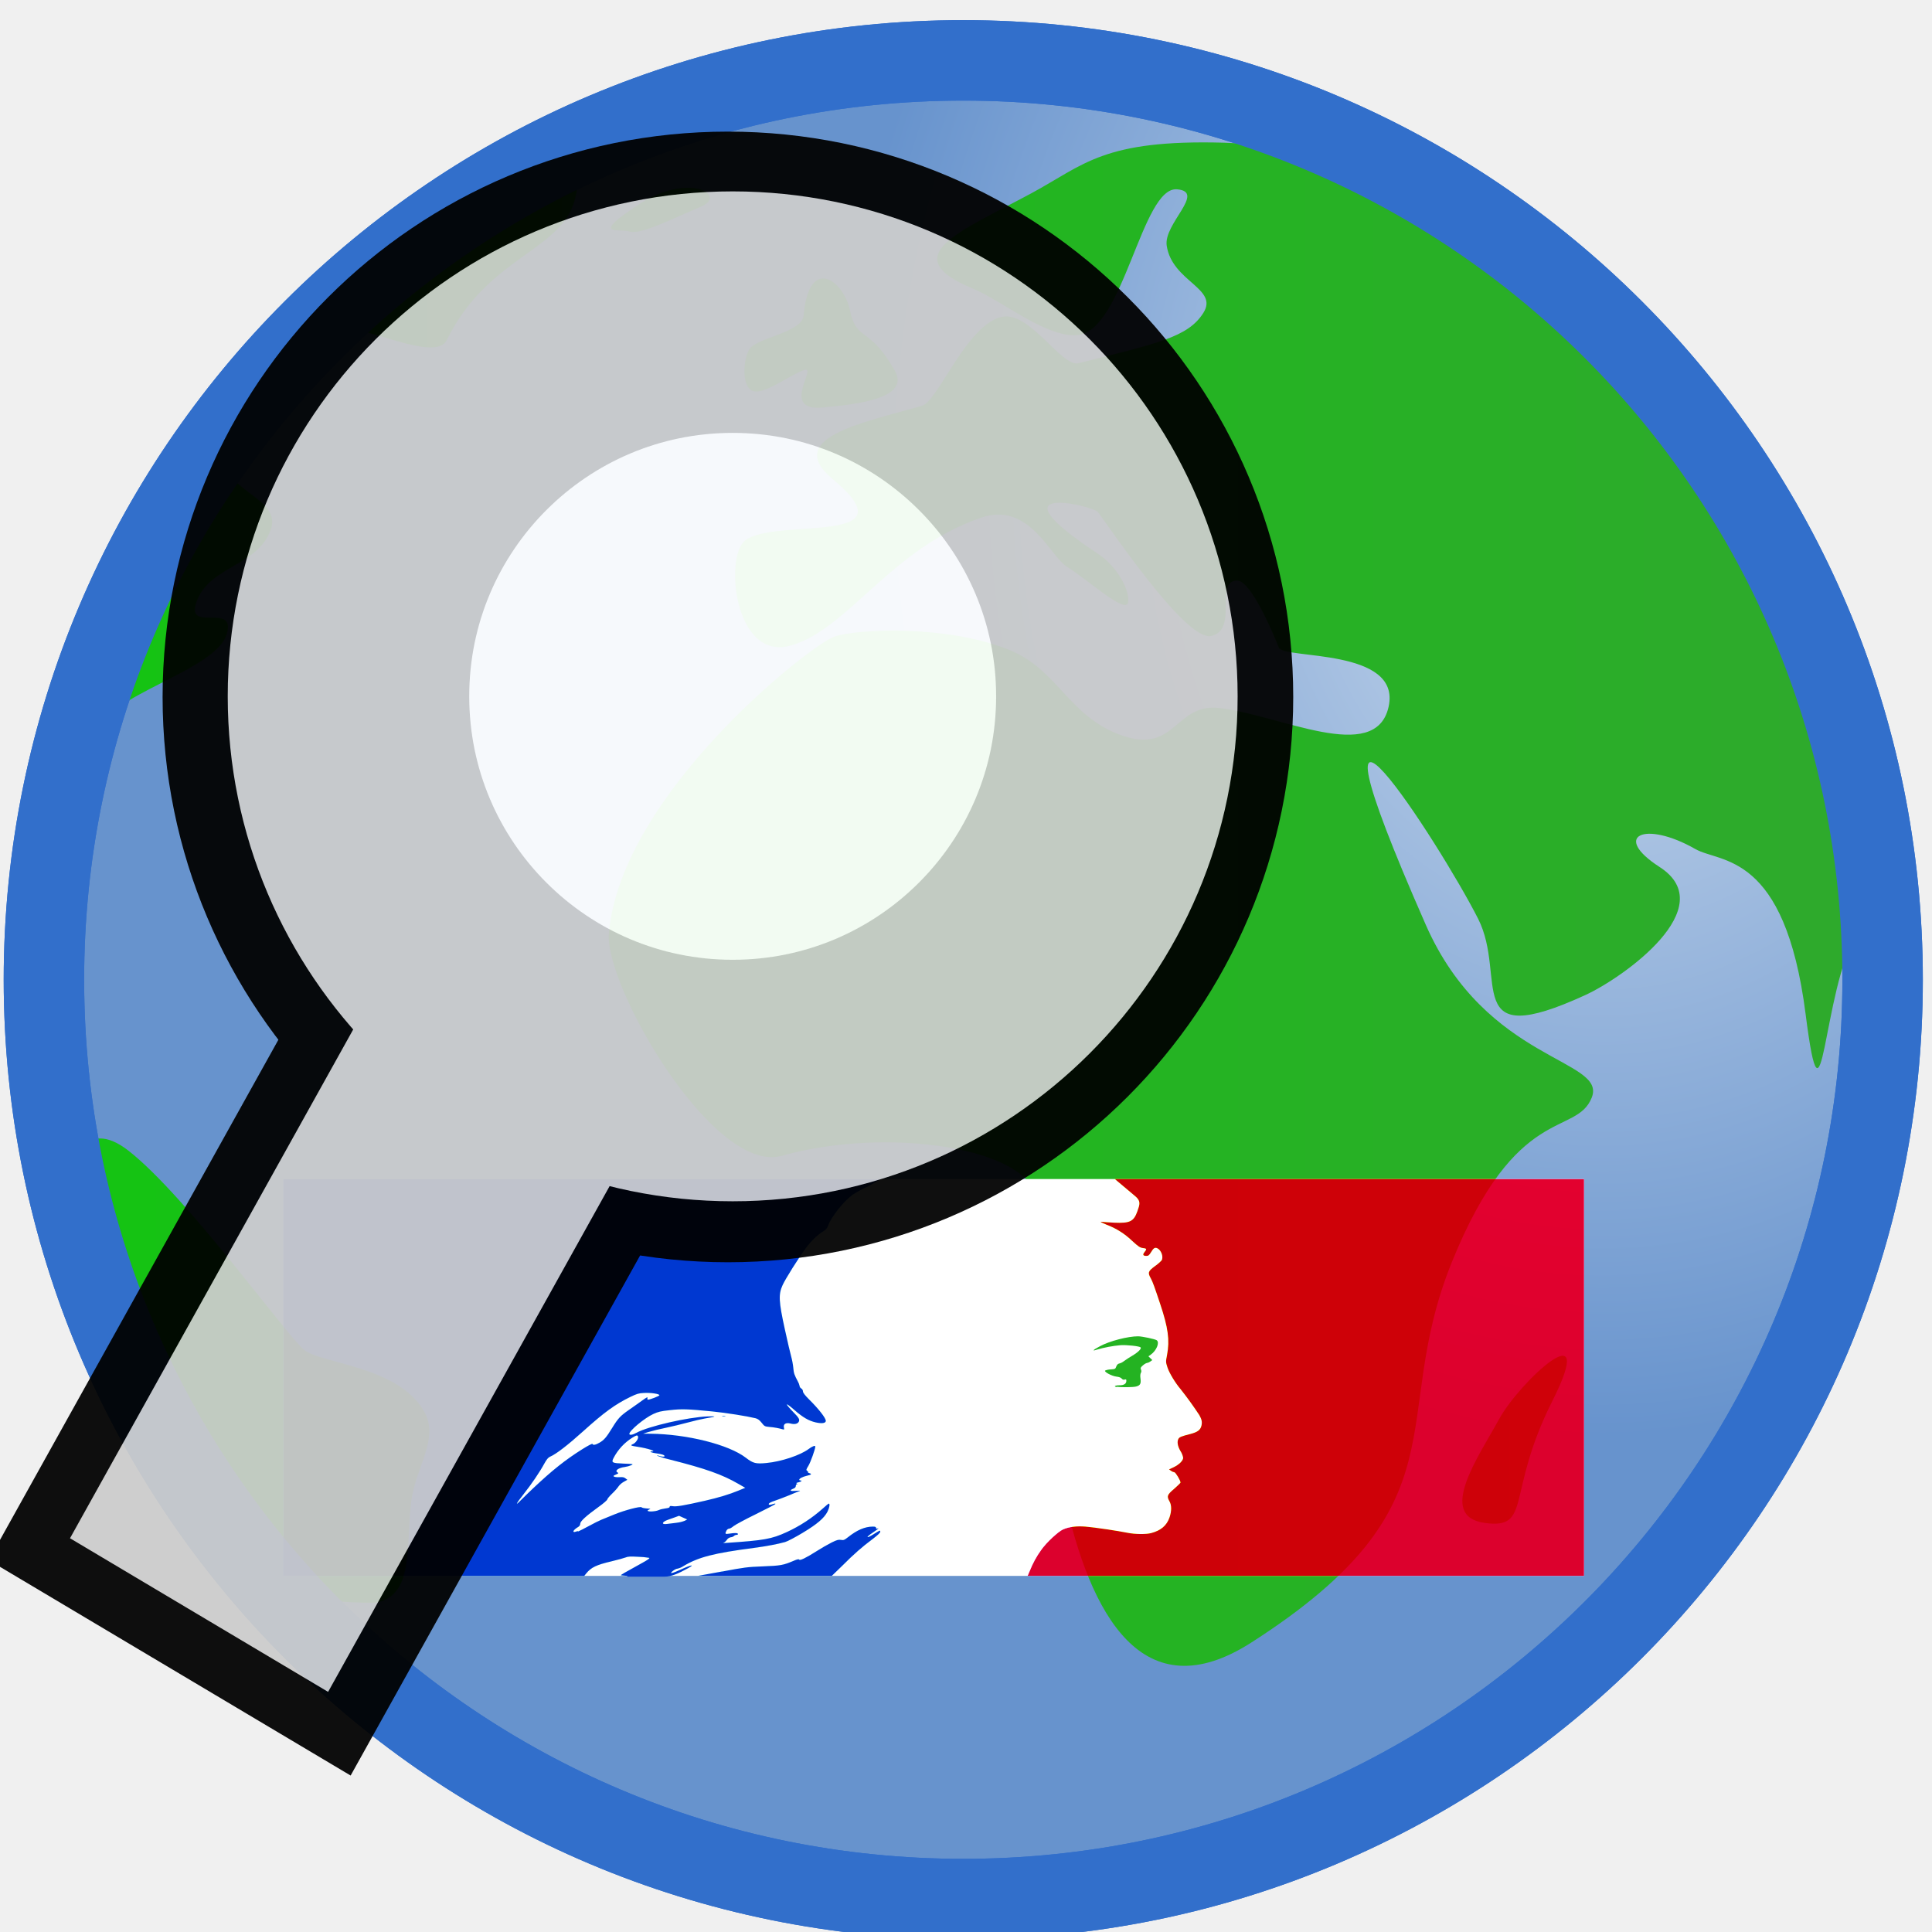
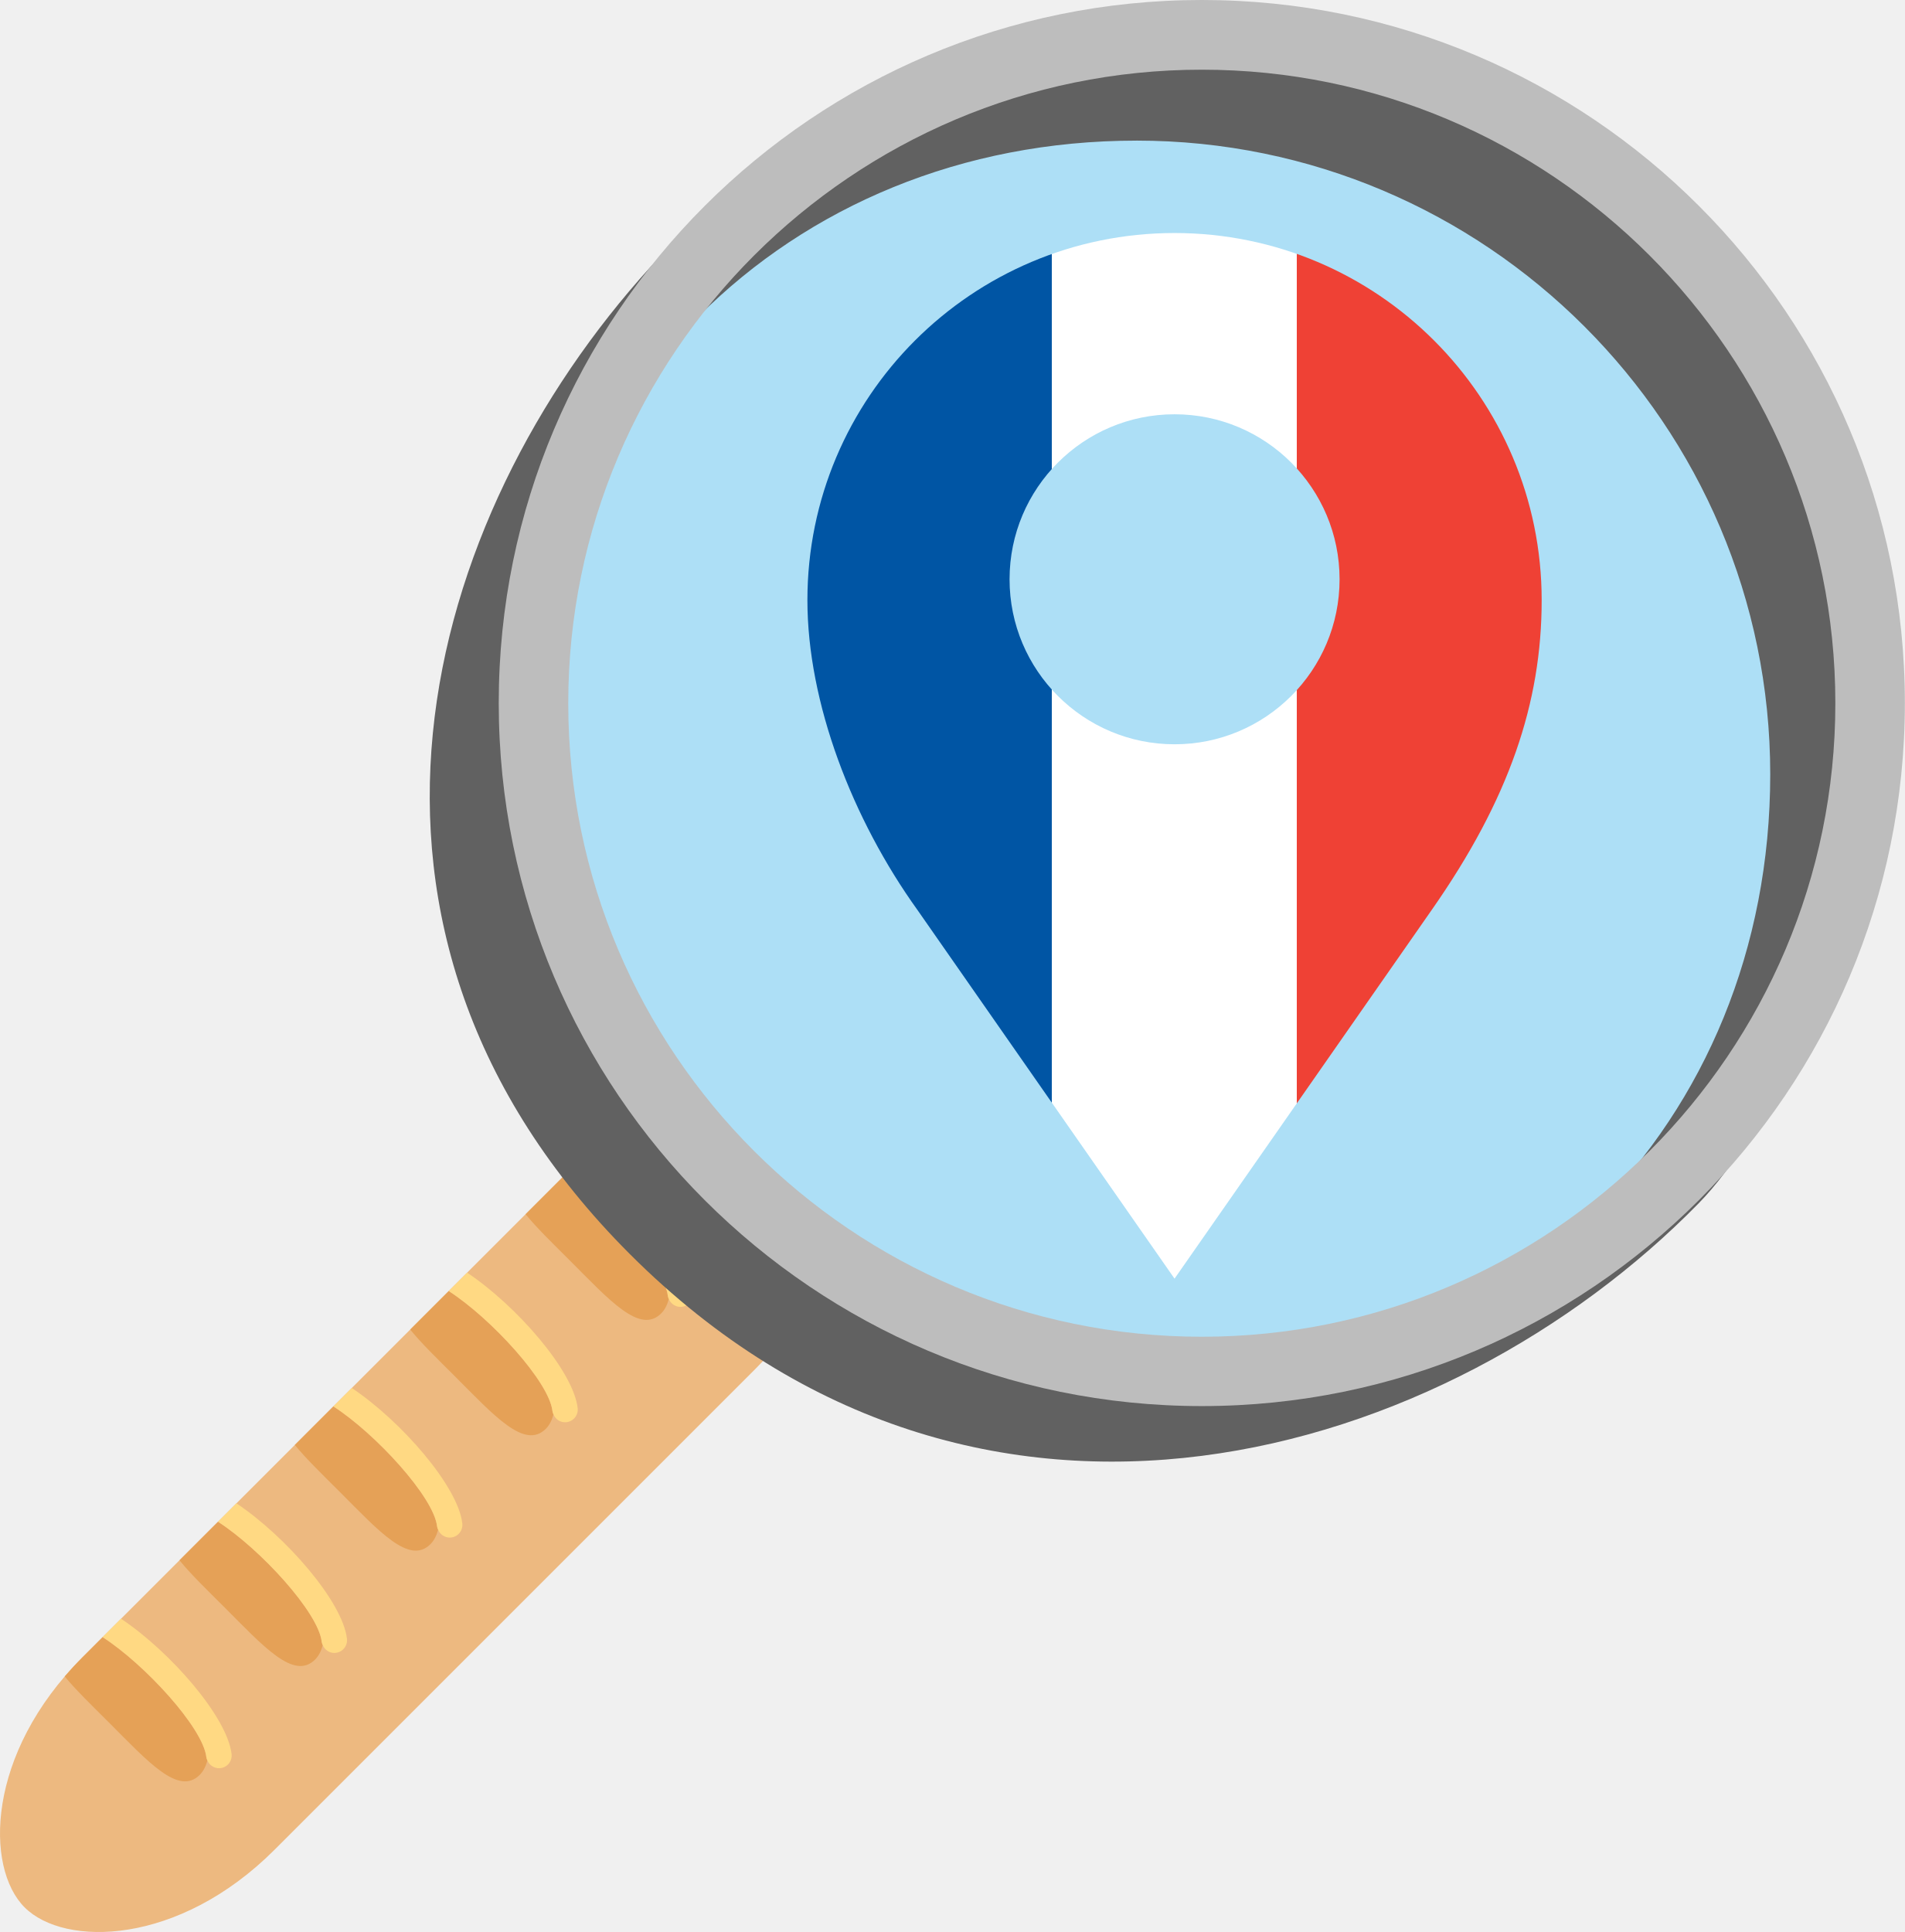
- <svg xmlns="http://www.w3.org/2000/svg" xmlns:xlink="http://www.w3.org/1999/xlink" width="64" height="64" enable-background="new">
-   <defs>
-     <linearGradient id="prefix__b">
-       <stop offset="0" stop-color="#14c412" />
-       <stop offset="1" stop-color="#2fa92d" />
+ <svg xmlns="http://www.w3.org/2000/svg" xmlns:xlink="http://www.w3.org/1999/xlink" width="136.626mm" height="138.576mm" viewBox="0 0 136.626 138.576" version="1.1" id="svg1" xml:space="preserve">
+   <defs id="defs1">
+     <linearGradient id="franceFlag" x1="0" y1="0" x2="1" y2="0">
+       <stop offset="0%" stop-color="#0055A4" id="stop1-6" />
+       <stop offset="33.33%" stop-color="#0055A4" id="stop2-1" />
+       <stop offset="33.33%" stop-color="#FFFFFF" id="stop3-0" />
+       <stop offset="66.66%" stop-color="#FFFFFF" id="stop4-6" />
+       <stop offset="66.66%" stop-color="#EF4135" id="stop5-1" />
+       <stop offset="100%" stop-color="#EF4135" id="stop6-5" />
    </linearGradient>
-     <linearGradient id="prefix__a">
-       <stop offset="0" stop-color="#cfddee" />
-       <stop offset="1" stop-color="#6793cd" />
-     </linearGradient>
-     <linearGradient xlink:href="#prefix__b" id="prefix__d" x1="1.809" y1="29.95" x2="62.282" y2="29.95" gradientUnits="userSpaceOnUse" />
-     <radialGradient xlink:href="#prefix__a" id="prefix__c" cx="42.63" cy="18.727" fx="42.63" fy="18.727" r="31.787" gradientUnits="userSpaceOnUse" gradientTransform="matrix(-.79604 0 0 -1 87.026 34.545)" />
-     <filter id="prefix__e" color-interpolation-filters="sRGB">
-       <feBlend mode="hard-light" in2="BackgroundImage" />
-     </filter>
+     <linearGradient xlink:href="#franceFlag" id="linearGradient14" x1="195.228" y1="69.664" x2="211.987" y2="69.664" gradientTransform="scale(0.8379854,1.193338)" gradientUnits="userSpaceOnUse" />
  </defs>
-   <path d="M62.364 32.455c0 16.82-13.635 30.454-30.455 30.454S1.455 49.274 1.455 32.455C1.455 15.635 15.09 2 31.909 2c16.82 0 30.455 13.635 30.455 30.455z" fill="url(#prefix__c)" fill-rule="evenodd" stroke="#326fcb" stroke-width="2.665" stroke-linejoin="round" />
-   <g fill="url(#prefix__d)">
-     <path d="M12.455 53.09c1.274-.233.987-1.886 1.168-3.342.145-1.166.948-2.075.426-2.997-.842-1.487-3.384-1.577-3.958-2.024-.575-.446-3.883-5.078-5.83-6.605-1.54-1.205-1.82.723-2.08-.122s-.844-7.407.953-13.676c.378-1.319 4.026-2.086 4.382-3.332.3-1.054-1.37-.015-1.011-1.042.424-1.216 2.037-1.178 2.466-2.41.378-1.085-1.682-1.24-1.634-2.629.047-1.384 2.567-2.91 3.01-3.832.501-1.045 3.989 1.132 4.453.187 1.36-2.77 3.778-2.936 4.24-4.644 1.096-4.058-9.228 4.155-9.484 4.476-14.891 18.65-4.242 36.384-1.403 40.438.88 1.256 2.257 1.572 4.302 1.555zM27.636 21.09c.78-.268 3.842-.393 5.866.468 1.56.663 1.932 2.226 3.705 2.82 1.74.583 1.72-1.078 3.166-.926 1.98.208 5.2 1.91 5.627-.043.426-1.952-3.483-1.564-3.636-1.954-.154-.39-.908-2.201-1.368-2.22-.793-.033.053 1.647-.883 1.834-.87.173-3.564-3.909-3.75-4.114-.185-.206-3.658-1.03.013 1.393.66.436 1.067 1.248.99 1.617-.08.387-1.377-.798-2.011-1.183-.57-.345-1.25-2.174-2.842-1.636-2.98 1.006-4.41 3.69-6.307 4.235-1.803.52-2.182-2.659-1.607-3.39.732-.931 5.772.199 2.986-2.119-1.635-1.36.951-1.858 2.953-2.427.54-.154 1.48-2.698 2.653-2.95.921-.198 1.977 1.679 2.534 1.538 2.615-.66 3.627-.856 4.139-1.67.511-.813-1.033-1.027-1.215-2.222-.112-.731 1.31-1.785.344-1.87-1.17-.104-1.766 4.685-3.297 4.829-1.022.096-2.495-1.134-3.47-1.54-2.61-1.082-.402-1.892 1.95-3.163 1.747-.946 2.377-1.781 6.37-1.67 3.992.111 8.32 2.54 11.552 4.916 3.077 2.263 4.273 3.948 5.675 5.948 1.401 2 2.53 4.587 3.59 7.834 1.059 3.247 1.32 5.503.155 7.464-1.166 1.96-1.126 7.239-1.705 2.703-.688-5.384-2.823-4.993-3.65-5.465-1.684-.963-2.79-.44-1.184.595 2.066 1.334-1.2 3.66-2.462 4.24-4.15 1.904-2.566-.581-3.554-2.53-1.267-2.498-6.4-10.413-1.731.206 2.008 4.566 6.018 4.43 5.495 5.726-.522 1.296-2.494.151-4.636 5.454s.55 7.982-6.636 12.591c-7.187 4.61-7.005-12.805-7.104-14.599-.1-1.793-4.962-2.51-8.447-1.524-2.274.642-5.891-5.64-5.734-7.378.418-4.633 6.686-9.548 7.466-9.817z" />
-     <path d="M26.626 12.262c.506-.183-.826 1.375.634 1.237 1.156-.11 2.903-.303 2.38-1.225-.841-1.487-1.264-.947-1.48-1.978-.216-1.03-1.366-1.84-1.537.148-.05.594-1.615.735-1.822 1.162-.206.426-.21 1.244.15 1.349.388.113 1.169-.51 1.675-.693zM23.213 6.849c.926-.389-.418-1.153-2.05-.078s-.675.79-.3.9c.374.108 1.424-.434 2.35-.822zM49.174 50.448c1.593.222.694-.95 2.25-4.039 1.556-3.09-1.088-.635-1.762.598-.674 1.233-2.082 3.218-.488 3.44z" />
-   </g>
-   <path d="M62.364 32.455c0 16.82-13.635 30.454-30.455 30.454S1.455 49.274 1.455 32.455C1.455 15.635 15.09 2 31.909 2c16.82 0 30.455 13.635 30.455 30.455z" fill="none" stroke="#326fcb" stroke-width="2.665" stroke-linejoin="round" />
-   <g transform="matrix(1.06737 0 0 1.06737 -15.05 -4.716)" filter="url(#prefix__e)">
-     <path d="M22.89 41.01h40.372v12.317H22.89z" fill="#fff" />
-     <path d="M45.993 53.327l.061-.142c.104-.258.211-.455.367-.672.164-.229.527-.566.677-.63.185-.08.415-.108.7-.085.245.019.996.13 1.299.192.23.046.568.05.727.009.306-.08.488-.236.574-.492.066-.196.065-.375-.002-.493-.09-.16-.075-.203.145-.39.108-.096.196-.182.197-.193 0-.065-.152-.317-.19-.32a.237.237 0 01-.104-.044l-.062-.046.129-.06c.178-.082.309-.21.309-.3a.585.585 0 00-.085-.211c-.089-.149-.11-.292-.062-.376.031-.056.089-.08.365-.15.23-.06.315-.123.349-.257.026-.115.013-.188-.063-.326a11.21 11.21 0 00-.582-.807c-.158-.183-.351-.5-.407-.67-.055-.169-.058-.18-.015-.395.086-.46.035-.839-.212-1.579-.184-.552-.233-.686-.289-.79-.104-.185-.09-.228.123-.385a1.27 1.27 0 00.209-.18c.064-.107-.01-.316-.13-.375-.077-.036-.12-.01-.197.119-.06.1-.085.117-.147.117-.104 0-.122-.04-.055-.12.075-.094.07-.11-.052-.124-.09-.011-.137-.043-.335-.224a2.308 2.308 0 00-.792-.5c-.162-.068-.217-.1-.16-.091.052.006.23.019.398.028.487.021.605-.037.718-.354.076-.216.114-.315-.064-.466l-.636-.535h14.563v12.317z" fill="#e2011c" />
-     <path d="M33.575 53.327c-.106-.01-.197-.014-.204-.02-.011-.01.108-.079.655-.38.176-.096.248-.147.223-.16a2.326 2.326 0 00-.34-.033c-.248-.013-.32-.01-.393.021-.05.02-.247.074-.438.12-.476.112-.633.189-.787.379l-.058.073H22.89V41.01h18.541l-.359.212a3.612 3.612 0 00-.51.274c-.283.209-.662.686-.757.95-.036.097-.067.133-.173.199-.165.1-.36.292-.523.51-.22.296-.64.964-.722 1.15-.13.287-.118.505.07 1.364.083.378.172.762.199.854.026.09.055.246.064.343.016.175.029.213.142.427a.484.484 0 01.056.148c0 .022.022.054.051.07a.11.11 0 01.051.09c0 .04.06.119.191.25.3.297.518.576.518.664 0 .073-.117.091-.309.049-.222-.05-.404-.156-.684-.402-.12-.105-.216-.175-.216-.156 0 .018.08.116.18.216.198.2.23.254.187.326-.038.063-.13.082-.254.05-.144-.035-.226.015-.204.121.013.067.011.073-.031.06a2.205 2.205 0 00-.416-.075c-.147-.013-.158-.02-.244-.13-.067-.084-.12-.122-.19-.14-.26-.064-.909-.168-1.342-.211-.765-.076-.95-.082-1.316-.04-.282.03-.358.049-.511.118-.274.125-.747.517-.747.619 0 .047.104.032.222-.035.36-.2 1.598-.485 2.205-.507.3-.01.285.003-.078.063-.1.017-.335.071-.524.123-.19.052-.516.13-.725.174a6.663 6.663 0 00-.525.128l-.144.047.222.002c1.138.011 2.432.337 2.961.744.227.175.31.197.643.164.458-.043 1.049-.24 1.309-.435.113-.085.205-.12.205-.074 0 .078-.15.494-.214.596-.071.116-.075.131-.038.157.023.015.036.035.027.041-.009.009.009.022.04.03.087.026.065.05-.073.08-.134.032-.24.086-.24.123 0 .013.017.024.04.024.066 0 .017.043-.072.06-.06.013-.07.022-.044.037.027.015.027.021.002.021-.018 0-.033.024-.033.054 0 .037-.027.063-.08.084-.131.054-.096.082.084.067.091-.008.147-.008.125 0a8.45 8.45 0 00-.327.134c-.16.065-.367.144-.46.175-.107.034-.174.069-.18.095-.009.04.04.038.164-.005.023-.008.043-.004.043.007 0 .01-.274.153-.607.317-.336.164-.647.332-.696.373-.05.043-.109.077-.138.077-.027 0-.062.029-.08.06-.051.102-.042.115.08.096.18-.028.265-.026.276.006.006.017-.011.03-.04.03a.123.123 0 00-.083.035.17.17 0 01-.1.04.186.186 0 00-.124.085c-.029.041-.076.082-.105.088-.028.007.012.01.092.002 1.18-.08 1.4-.118 1.876-.336a4.55 4.55 0 001.128-.74c.086-.08.166-.144.177-.144.04 0 .019.131-.041.25-.105.203-.323.388-.772.658-.226.136-.47.265-.543.285-.226.064-.59.133-.972.183-1.243.162-1.72.285-2.19.567a.532.532 0 01-.185.078c-.022-.002-.082.026-.131.064-.14.11-.038.09.256-.045.302-.14.442-.162.204-.032-.291.16-.511.26-.729.26h-1.16zm-1.545-1.373c.047-.018.203-.097.347-.176.144-.078.314-.165.38-.191l.406-.166c.333-.136.822-.263.85-.222.01.014.082.03.162.035.11.007.13.013.084.028-.032.01-.059.028-.059.04 0 .042.246.03.349-.019.04-.02.132-.04.204-.05.089-.01.13-.025.13-.05 0-.027.022-.031.102-.019.11.018.348-.023.987-.168.433-.099.76-.198 1.048-.317l.209-.086-.209-.12c-.508-.294-1.018-.475-2.138-.758a2.755 2.755 0 01-.38-.114c-.017-.015-.009-.018.026-.007.112.037.197.043.197.015 0-.034-.084-.062-.25-.084-.152-.02-.25-.06-.145-.06.163 0-.117-.095-.432-.143-.232-.036-.246-.045-.149-.088.085-.036.176-.177.152-.233-.02-.05-.044-.043-.171.033a1.632 1.632 0 00-.59.638c-.07.142-.046.155.321.17.302.011.307.013.229.05a.823.823 0 01-.194.054c-.213.028-.33.12-.224.175.031.015.02.028-.058.062-.086.037-.09.045-.051.065.027.013.102.02.169.015.093-.006.136.002.18.037l.058.045-.116.065a.513.513 0 00-.16.142c-.024.041-.111.14-.195.22-.083.08-.152.162-.152.183 0 .02-.12.125-.269.231-.398.287-.57.446-.57.522 0 .041-.023.076-.063.1-.125.073-.19.157-.12.157a.55.55 0 00.113-.033zm3.07-.277a.955.955 0 00.254-.062l.074-.04-.127-.056-.126-.057-.127.046c-.07.026-.166.06-.214.076-.193.066-.218.155-.037.131a21.787 21.787 0 01.304-.037zm-4.444-1.078c.585-.552.998-.88 1.522-1.208.178-.111.304-.176.31-.159.017.045.093.032.217-.039.143-.082.214-.166.392-.455.185-.302.255-.377.522-.563.126-.086.309-.218.409-.289.144-.103.178-.12.167-.08-.01.03-.003.052.017.052.06 0 .343-.11.352-.136.015-.043-.27-.086-.48-.073-.163.008-.218.026-.42.123-.472.23-.814.479-1.466 1.067-.469.423-.838.708-1.025.788-.06.025-.106.082-.18.215-.142.263-.4.641-.642.947-.229.29-.278.388-.1.203a22.958 22.958 0 01.413-.401zm5.854 2.593c.702-.132.78-.142 1.273-.161.554-.022.624-.035.957-.176.107-.046.149-.054.164-.033.025.037.206-.051.56-.275a6.02 6.02 0 01.453-.26c.158-.077.206-.09.283-.077.081.014.106.004.21-.078.287-.229.533-.335.779-.335.073 0 .098.01.098.037 0 .025.015.034.04.025.073-.026.04.002-.148.13-.218.144-.198.19.024.05.214-.135.216-.135.216-.08 0 .03-.083.107-.231.22-.34.254-.58.465-.945.83l-.327.317h-4.154l.748-.136zm.007-4.825a.24.24 0 01.091 0c.026.006.005.01-.045.01-.051 0-.071-.004-.046-.01z" fill="#003189" />
-     <path d="M48.762 47.466c-.115-.016-.056-.055.083-.055.14 0 .212-.048.212-.14 0-.043-.008-.05-.053-.037-.038.011-.064.002-.091-.03-.022-.03-.08-.052-.165-.062-.148-.018-.39-.149-.349-.188a.481.481 0 01.172-.035c.138-.01.146-.015.173-.091.022-.057.051-.084.1-.095.04-.008.1-.04.136-.07a3.02 3.02 0 01.262-.17c.182-.108.296-.222.256-.259-.043-.039-.436-.08-.623-.067a3.807 3.807 0 00-.74.14c-.158.054-.113.007.107-.11.295-.16.864-.306 1.178-.306.122 0 .531.086.58.123.096.071-.009.321-.184.446l-.074.052.12.117-.062.045a.241.241 0 01-.102.045c-.023 0-.08.033-.127.074-.071.062-.08.081-.06.131a.111.111 0 01-.005.106c-.017.03-.022.097-.01.174.022.158-.01.214-.138.246-.094.024-.44.029-.592.007z" fill="#7f7f7f" />
-   </g>
-   <g transform="translate(0 -6)" opacity=".939">
-     <circle r="12.727" cy="29.087" cx="24.113" fill="none" stroke="#000" stroke-width="12" />
-     <path transform="matrix(.8593 .51147 -.48635 .87377 0 0)" stroke="#000" stroke-width="8.002" d="M31.74 28.49h5.949v17.286H31.74z" />
-     <path transform="matrix(.8593 .51147 -.48635 .87377 0 0)" fill="#ccc" stroke="#ccc" stroke-width="4.001" d="M31.74 28.49h5.949v17.286H31.74z" />
-     <circle r="12.727" cy="29.067" cx="24.271" fill="#fff" stroke="#ccc" stroke-width="8" />
+   <g id="layer1" transform="translate(-519.918,-169.1445)">
+     <path d="m 603.678,176.596 c -25.34,0 -44.425,18.871 -44.425,43.927 0,25.056 20.617,45.454 45.97,45.454 25.353,0 44.425,-18.871 44.425,-43.927 0,-25.056 -20.63,-45.454 -45.97,-45.454" opacity="0.6" fill="#81d4fa" id="path1-7-4-1" style="display:inline;stroke-width:1.269" />
+     <g id="g14" transform="matrix(0.9977469,0,0,0.9977469,432.8842,131.1783)">
+       <path fill="#edb980" d="m 106.97,171.025 c -6.911,6.911 -15.106,7.008 -17.969,4.147 -2.863,-2.863 -2.765,-11.058 4.147,-17.969 l 34.556,-34.556 c 6.911,-6.909 12.384,-3.185 15.249,-0.324 2.861,2.863 5.485,7.235 -1.428,14.146 z" id="path1-30-4" style="stroke-width:1.826" />
+       <path d="m 128.197,128.67 c 2.863,2.863 5.036,5.326 6.564,3.802 0.278,-0.278 0.44,-0.637 0.55,-1.032 a 0.871,0.871 0 0 1 -0.075,-0.248 c -0.234,-2.096 -4.401,-6.648 -7.45,-8.62 l -0.082,0.077 -2.691,2.691 c 0.8,0.984 1.943,2.089 3.184,3.331 z m -8.295,8.293 c 2.863,2.863 5.04,5.326 6.568,3.802 0.278,-0.278 0.44,-0.639 0.55,-1.035 -0.033,-0.079 -0.066,-0.157 -0.075,-0.246 -0.232,-2.096 -4.402,-6.652 -7.455,-8.622 l -2.77,2.77 c 0.798,0.986 1.941,2.091 3.183,3.332 z m -8.29,8.294 c 2.861,2.863 5.038,5.328 6.564,3.8 0.278,-0.278 0.44,-0.637 0.55,-1.032 a 0.937,0.937 0 0 1 -0.077,-0.248 c -0.234,-2.096 -4.404,-6.65 -7.455,-8.62 l -2.77,2.77 c 0.802,0.984 1.945,2.089 3.188,3.331 z m -8.294,8.293 c 2.861,2.861 5.038,5.33 6.566,3.802 0.278,-0.278 0.44,-0.639 0.55,-1.034 a 0.937,0.937 0 0 1 -0.077,-0.248 c -0.232,-2.096 -4.402,-6.652 -7.454,-8.622 l -2.77,2.77 c 0.798,0.986 1.941,2.091 3.184,3.332 z m -8.294,8.292 c 2.861,2.863 5.038,5.33 6.566,3.802 0.278,-0.278 0.44,-0.639 0.55,-1.033 -0.033,-0.079 -0.066,-0.157 -0.077,-0.246 -0.234,-2.096 -4.404,-6.652 -7.455,-8.622 l -1.463,1.463 c -0.449,0.449 -0.867,0.906 -1.262,1.364 0.798,0.971 1.923,2.056 3.141,3.274 z" fill="#e5a157" id="path2-30-9" style="stroke-width:1.826" />
+       <path d="m 129.177,121.299 c -0.23,0.193 -1.158,1.039 -1.391,1.271 3.049,1.972 7.216,6.526 7.45,8.62 a 0.82,0.82 0 0 0 0.077,0.248 0.908,0.908 0 0 0 0.831,0.564 l 0.104,-0.007 a 0.913,0.913 0 0 0 0.805,-1.01 c -0.3,-2.651 -4.35,-7.304 -7.875,-9.688 z m -8.368,8.242 -1.322,1.322 c 3.051,1.97 7.223,6.526 7.455,8.622 0.01,0.089 0.042,0.168 0.075,0.246 0.139,0.334 0.46,0.566 0.831,0.566 l 0.104,-0.006 a 0.913,0.913 0 0 0 0.805,-1.008 c -0.296,-2.673 -4.402,-7.377 -7.948,-9.743 z m -8.292,8.292 -1.322,1.322 c 3.051,1.97 7.222,6.526 7.455,8.62 a 0.82,0.82 0 0 0 0.077,0.248 0.908,0.908 0 0 0 0.829,0.564 l 0.104,-0.006 a 0.913,0.913 0 0 0 0.805,-1.008 c -0.298,-2.671 -4.404,-7.373 -7.948,-9.742 z m -8.294,8.292 -1.322,1.322 c 3.051,1.97 7.222,6.526 7.454,8.622 a 0.82,0.82 0 0 0 0.077,0.248 0.906,0.906 0 0 0 0.831,0.564 l 0.102,-0.007 a 0.913,0.913 0 0 0 0.807,-1.008 c -0.298,-2.671 -4.402,-7.375 -7.948,-9.743 z m -8.294,8.295 -1.322,1.322 c 3.051,1.97 7.222,6.526 7.455,8.622 a 0.809,0.809 0 0 0 0.077,0.246 0.908,0.908 0 0 0 1.74,-0.451 c -0.299,-2.67 -4.406,-7.373 -7.95,-9.74 z" fill="#ffd983" id="path3-925-2" style="stroke-width:1.826" />
+     </g>
+     <path d="m 601.434,179.23 c 25.056,0 45.454,20.385 45.454,45.454 0,25.068 -18.871,43.927 -43.927,43.927 -25.056,0 -45.466,-20.385 -45.466,-45.454 0,-25.068 18.871,-43.926 43.939,-43.926 m -34.864,9.063 c -16.384,18.038 -24.74,47.537 -1.477,70.8 25.119,25.119 58.708,14.693 76.657,-3.635 9.707,-9.909 21.9,-46.211 -2.941,-71.04 -24.841,-24.829 -61.358,-8.104 -72.239,3.875 z" fill="#616161" id="path2-5-4-0" style="stroke-width:1.262" />
+     <path d="m 606.117,174.143 c 25.056,0 45.441,20.385 45.441,45.441 0,25.056 -20.385,45.441 -45.441,45.441 -25.056,0 -45.441,-20.385 -45.441,-45.441 0,-25.056 20.398,-45.441 45.441,-45.441 m 0,-4.999 c -27.845,0 -50.427,22.582 -50.427,50.427 0,27.845 22.582,50.427 50.427,50.427 27.845,0 50.427,-22.582 50.427,-50.427 0,-27.845 -22.569,-50.427 -50.427,-50.427 z" fill="#bdbdbd" id="path5-8-3-6" style="stroke-width:1.262" />
+     <g transform="matrix(3.750001,0,0,3.750001,-35.66358,-125.8906)" id="g6-9">
+       <path id="path6-4" style="fill:url(#linearGradient14)" d="m 170.62,83.133 c -3.878,0 -7.022,3.144 -7.022,7.023 0,1.962 0.859,4.19 2.104,5.924 l 4.918,7.053 4.92,-7.054 c 1.483,-2.12 2.102,-3.962 2.102,-5.923 0,-3.878 -3.144,-7.023 -7.023,-7.023 z m 5.3e-4,3.467 a 3.156,3.156 0 0 1 3.156,3.156 3.156,3.156 0 0 1 -3.156,3.156 3.156,3.156 0 0 1 -3.156,-3.156 3.156,3.156 0 0 1 3.156,-3.156 z" />
+     </g>
+     <rect style="opacity:0.832;fill:#5e70a3;fill-opacity:0;stroke-width:8.947;stroke-miterlimit:3.9" id="rect17" width="151" height="151" x="507.371" y="168.999" />
  </g>
</svg>
